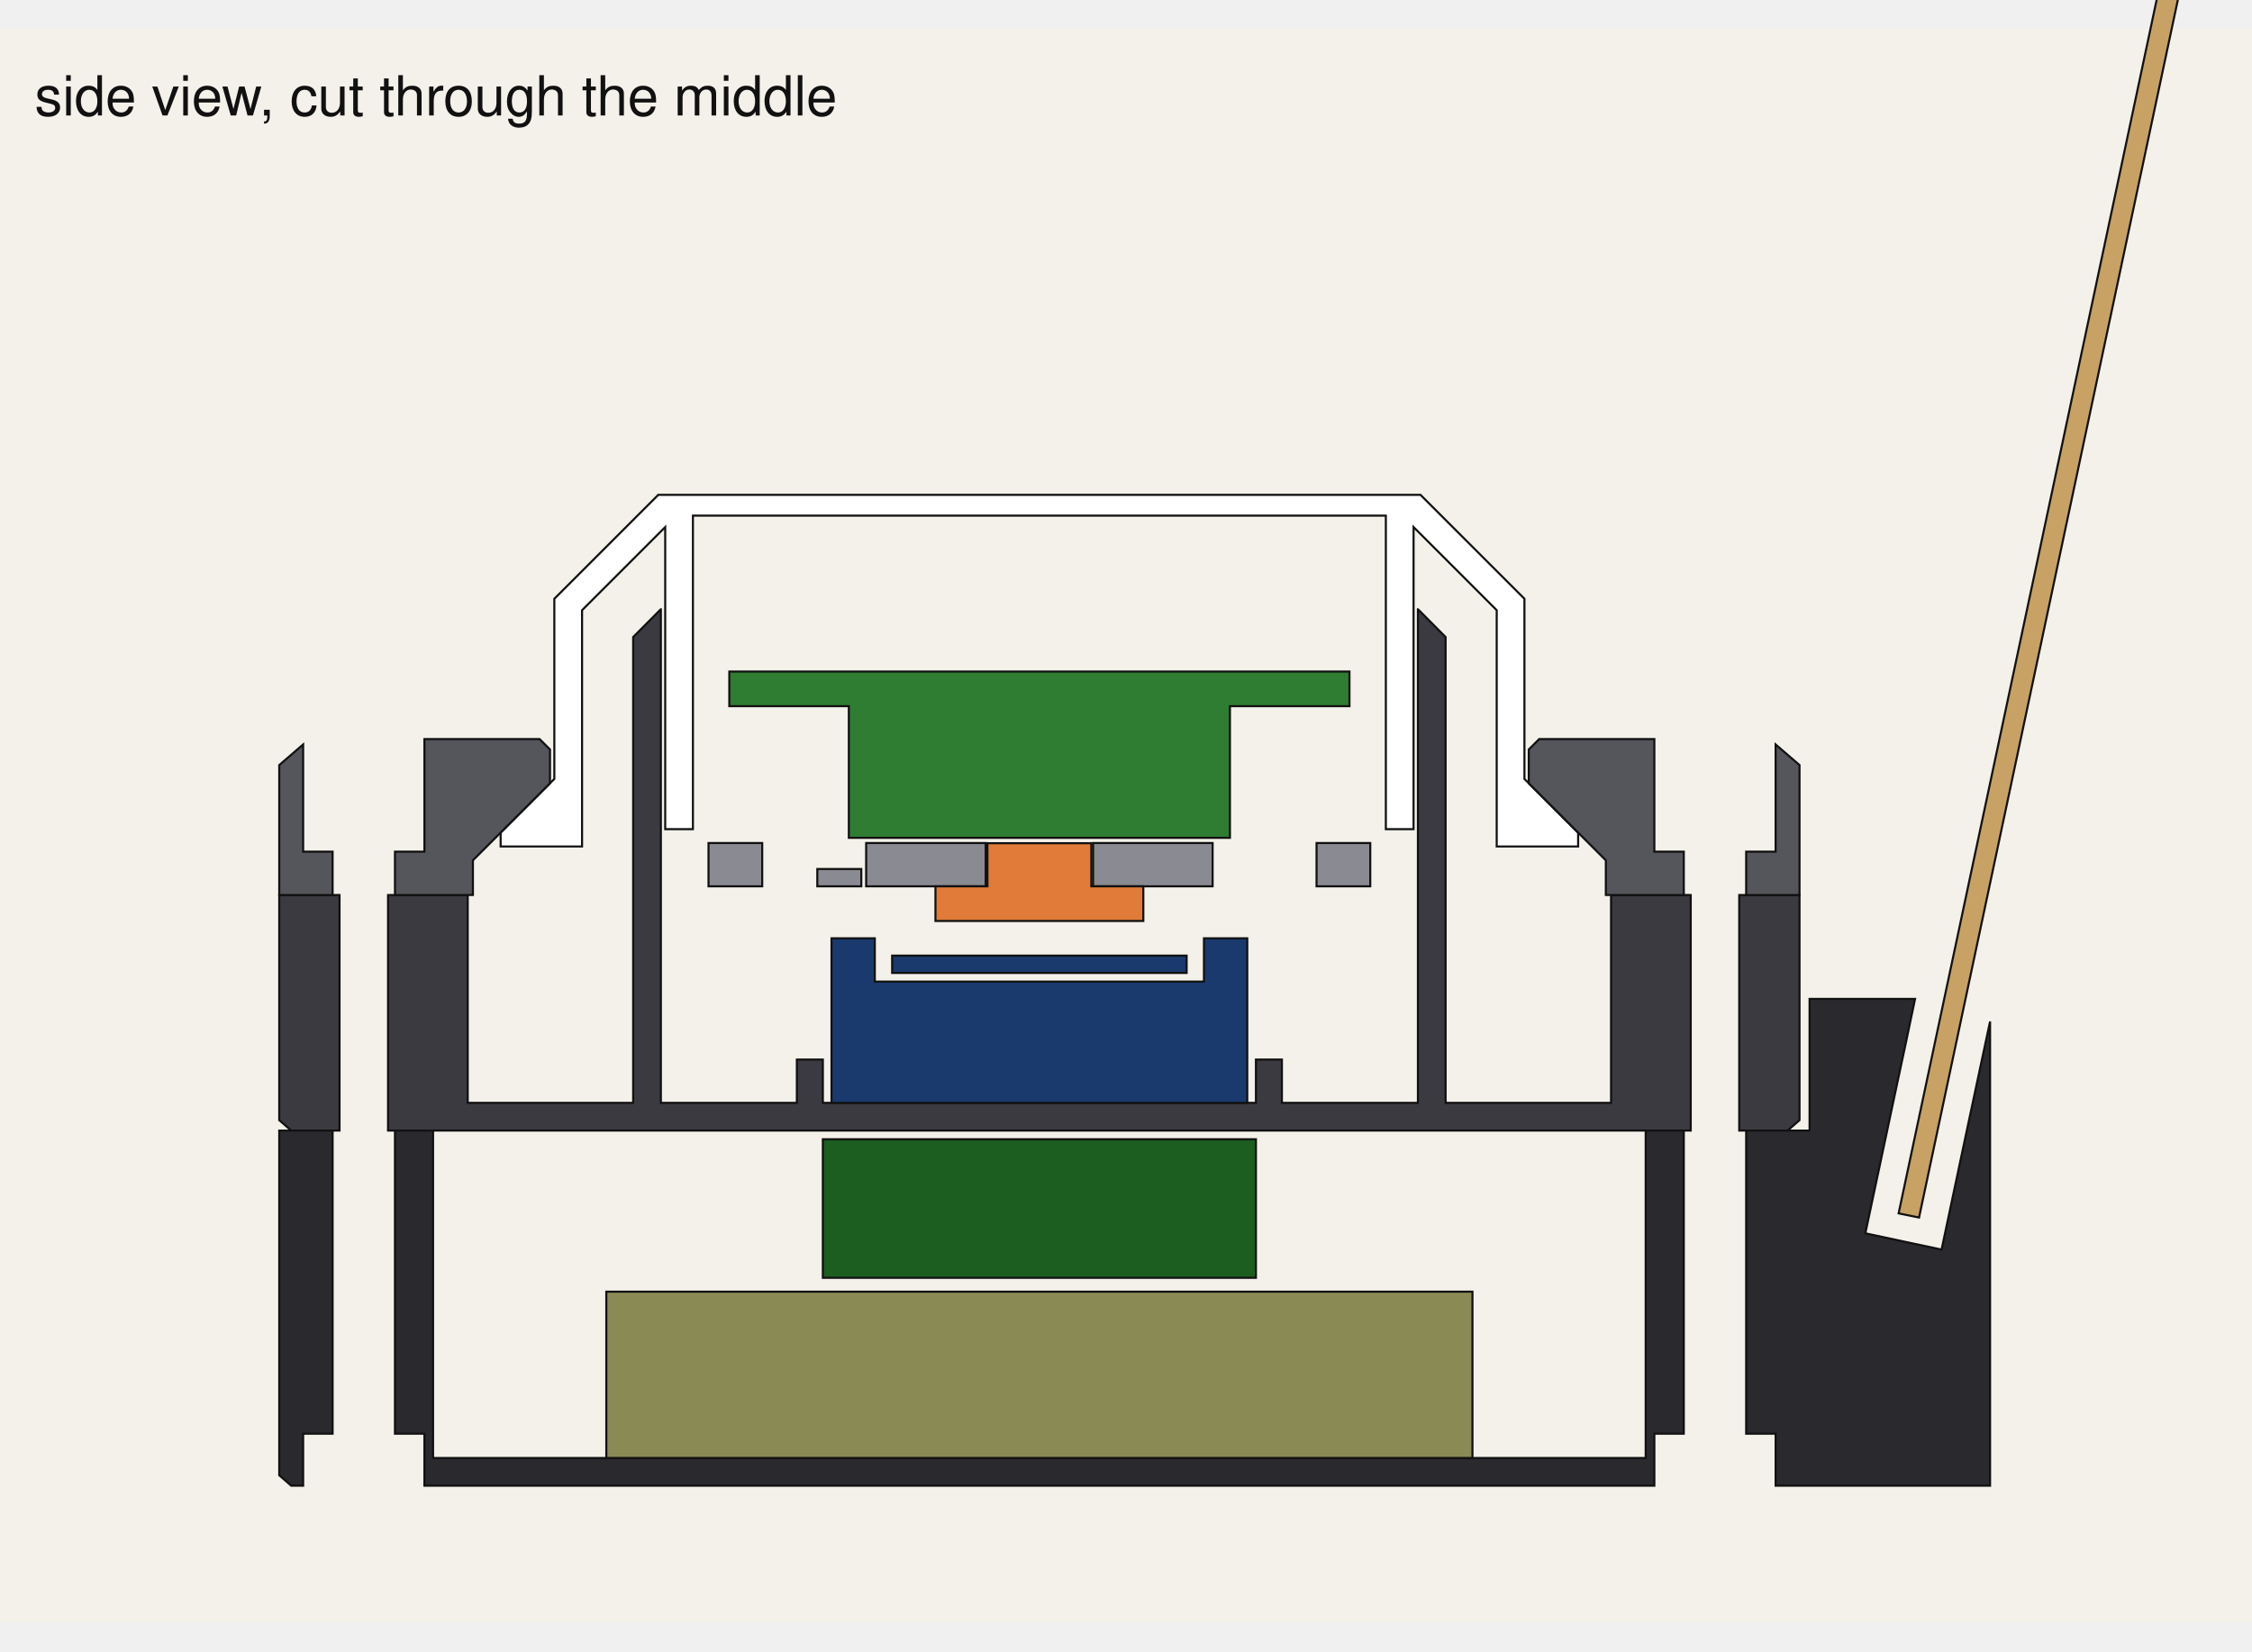
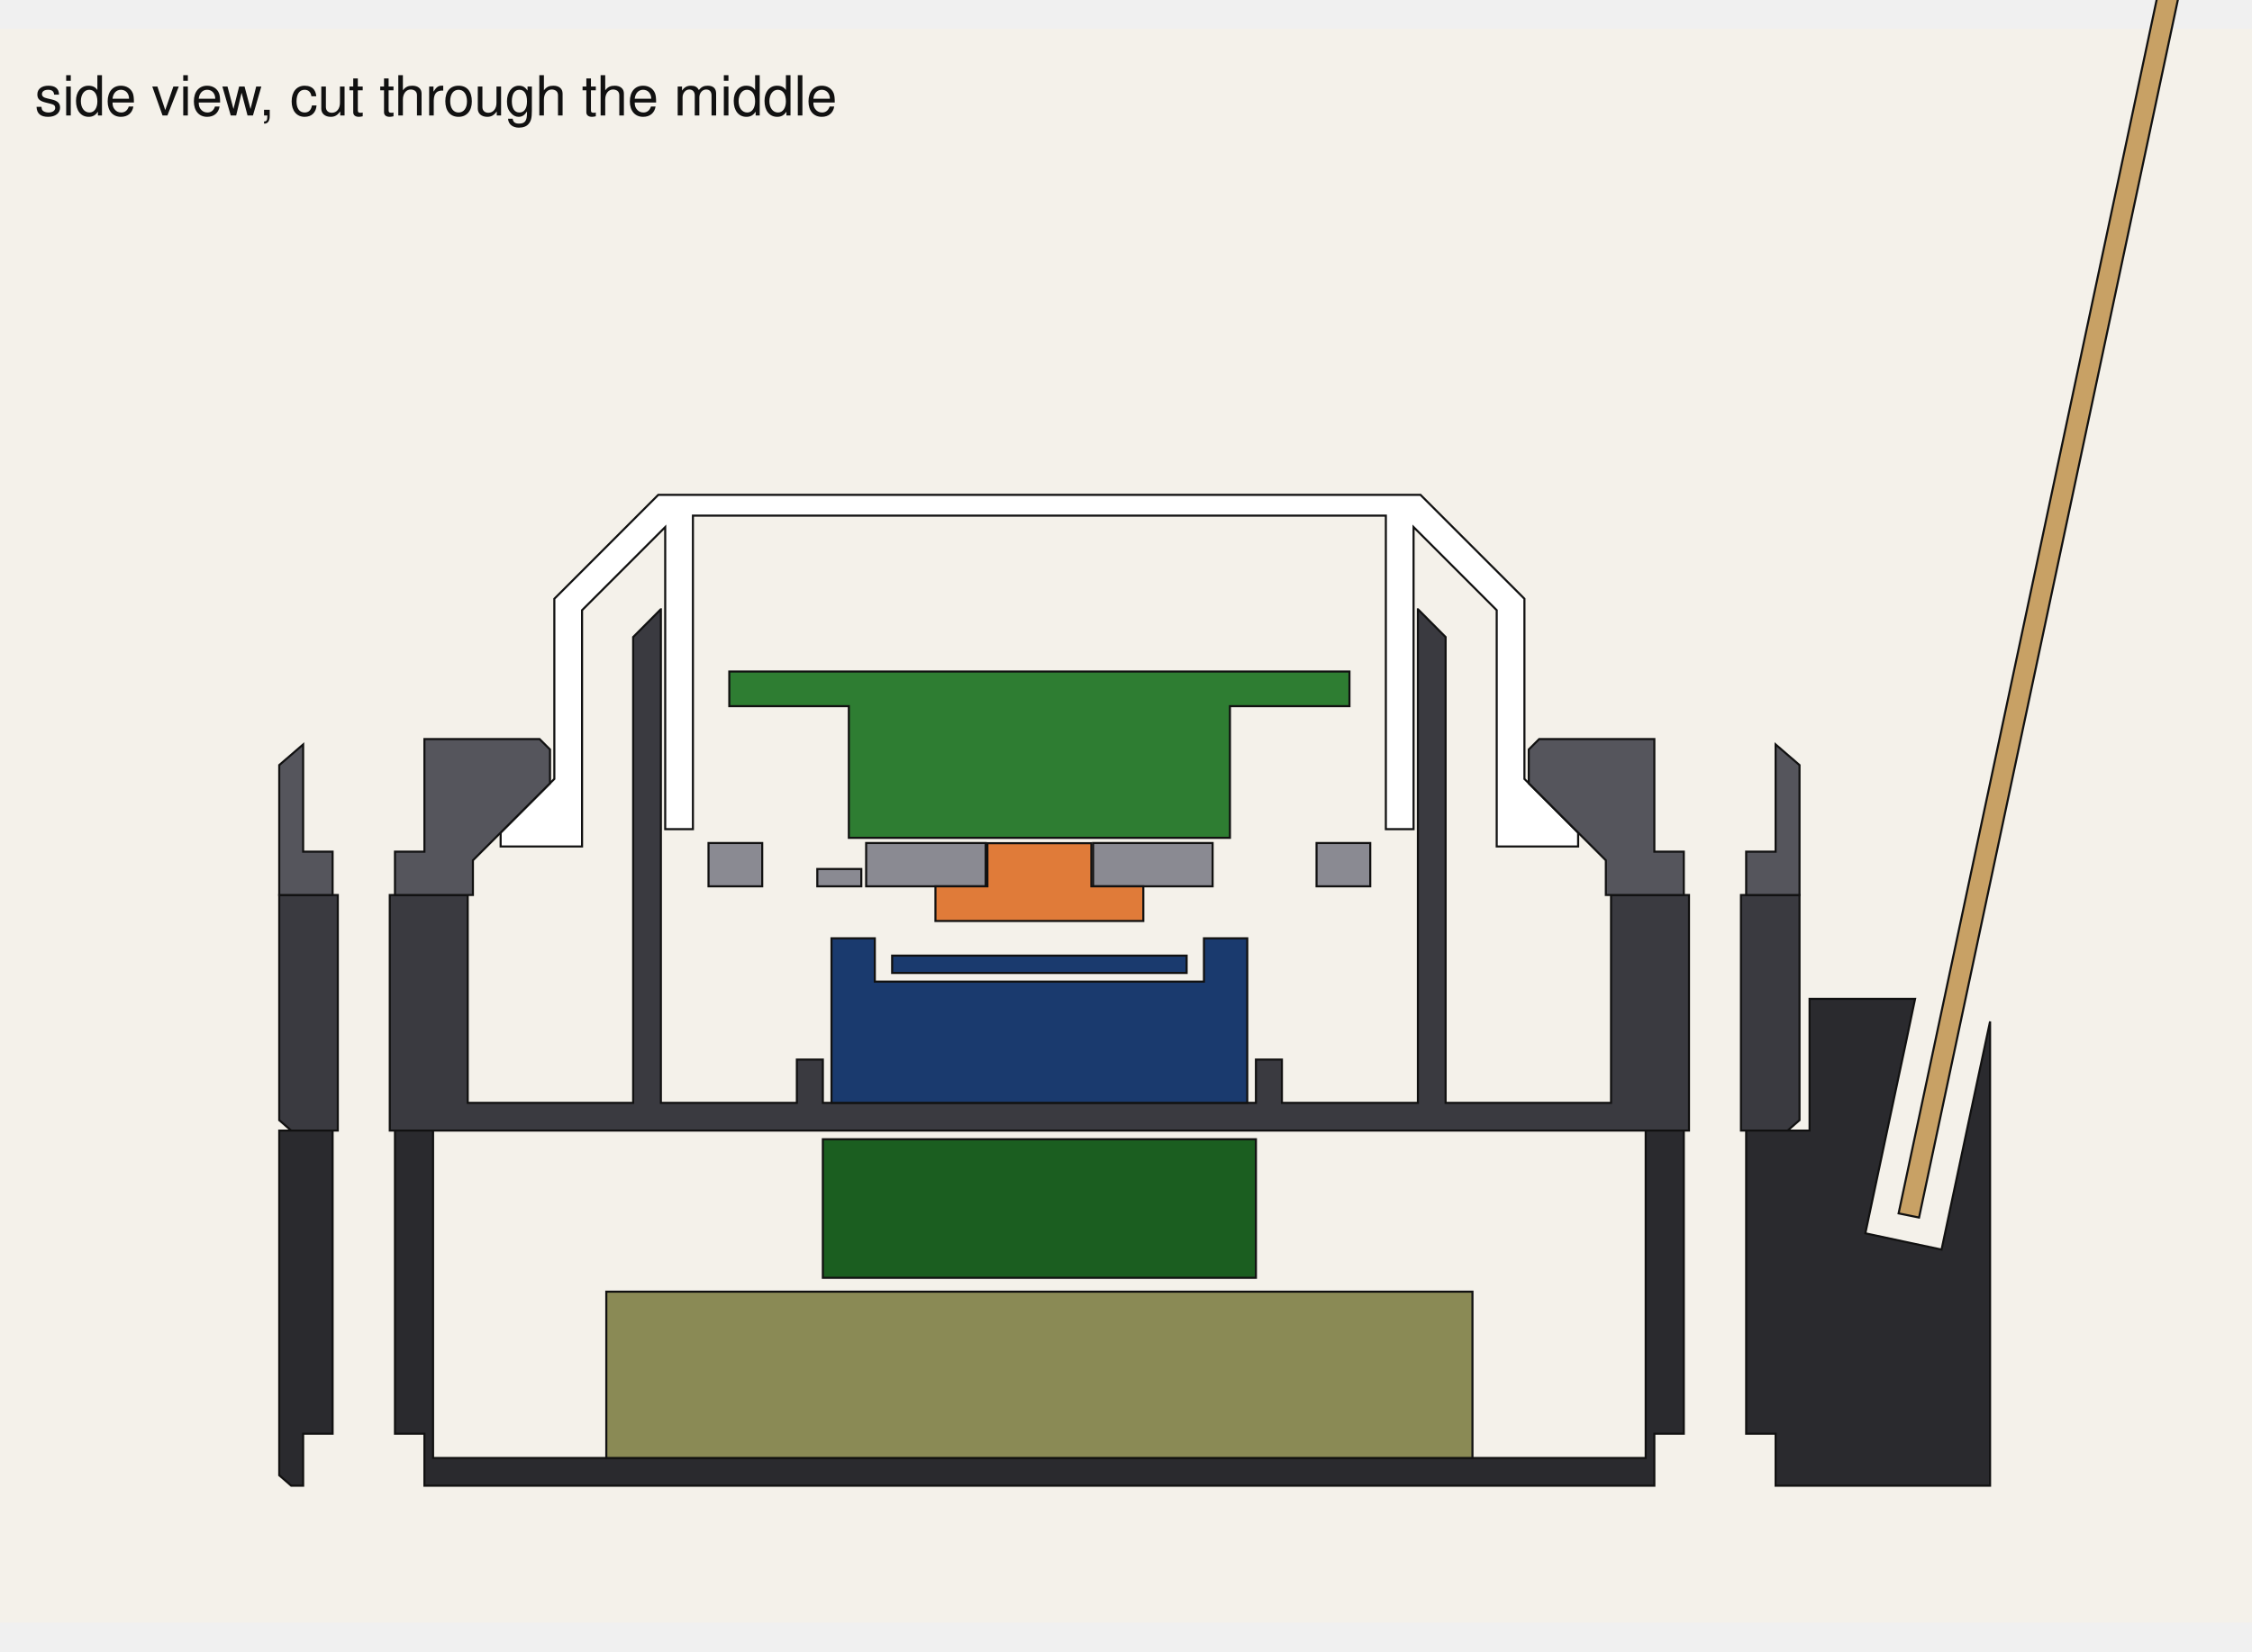
<svg xmlns="http://www.w3.org/2000/svg" viewBox="-60 -62 130 92" width="1320" height="968">
  <rect x="-60" y="-62" width="130" height="92" fill="#f4f1ea" />
-   <path d="M-40.40,-7.00 L-40.40,-3.00 L-40.40,1.60 L-43.19,1.60 L-43.88,1.00 L-43.88,-12.00 L-40.40,-12.00 Z M-21.85,0.00 L-21.27,0.00 L-20.72,0.00 L-20.19,0.00 L-19.70,0.00 L-19.22,0.00 L-18.75,0.00 L-18.31,0.00 L-17.87,0.00 L-17.45,0.00 L-17.04,0.00 L-16.63,0.00 L-16.23,0.00 L-15.84,0.00 L-15.45,0.00 L-14.00,0.00 L-14.00,-1.25 L-14.00,-2.50 L-13.21,-2.50 L-12.50,-2.50 L-12.50,-1.25 L-12.50,0.00 L-9.75,0.00 L-2.75,0.00 L0.00,0.00 L2.75,0.00 L9.75,0.00 L12.50,0.00 L12.50,-1.25 L12.50,-2.50 L13.21,-2.50 L14.00,-2.50 L14.00,-1.25 L14.00,0.00 L15.45,0.00 L15.84,0.00 L16.23,0.00 L16.63,0.00 L17.04,0.00 L17.45,0.00 L17.87,0.00 L18.31,0.00 L18.75,0.00 L19.22,0.00 L19.70,0.00 L20.19,0.00 L20.72,0.00 L21.27,0.00 L21.85,0.00 L21.85,-28.49 L21.86,-28.49 L23.45,-26.89 L23.45,0.00 L33.00,0.00 L33.00,-12.00 L37.60,-12.00 L37.60,-7.00 L37.60,-3.00 L37.60,1.60 L37.03,1.60 L-4.69,1.60 L-4.85,1.60 L-10.71,1.60 L-10.87,1.60 L-11.02,1.60 L-20.47,1.60 L-20.67,1.60 L-20.85,1.60 L-21.01,1.60 L-21.13,1.60 L-21.20,1.60 L-21.59,1.60 L-37.49,1.60 L-37.49,1.60 L-37.60,1.60 L-37.60,-3.00 L-37.60,-7.00 L-37.60,-12.00 L-33.00,-12.00 L-33.00,0.00 L-23.45,0.00 L-23.45,-26.89 L-21.86,-28.49 L-21.85,-28.49 Z M43.88,1.00 L43.19,1.60 L40.40,1.60 L40.40,-3.00 L40.40,-7.00 L40.40,-12.00 L43.88,-12.00 Z" fill="#3a3a40" fill-rule="evenodd" stroke="#111" stroke-width="0.12" />
+   <path d="M-40.50,-7.00 L-40.50,-3.00 L-40.50,1.60 L-43.19,1.60 L-43.88,1.00 L-43.88,-12.00 L-40.50,-12.00 Z M-21.85,0.00 L-21.27,0.00 L-20.72,0.00 L-20.19,0.00 L-19.70,0.00 L-19.22,0.00 L-18.75,0.00 L-18.31,0.00 L-17.87,0.00 L-17.45,0.00 L-17.04,0.00 L-16.63,0.00 L-16.23,0.00 L-15.84,0.00 L-15.45,0.00 L-14.00,0.00 L-14.00,-1.25 L-14.00,-2.50 L-13.21,-2.50 L-12.50,-2.50 L-12.50,-1.25 L-12.50,0.00 L-9.75,0.00 L-2.75,0.00 L0.00,0.00 L2.75,0.00 L9.75,0.00 L12.50,0.00 L12.50,-1.25 L12.50,-2.50 L13.21,-2.50 L14.00,-2.50 L14.00,-1.25 L14.00,0.00 L15.45,0.00 L15.84,0.00 L16.23,0.00 L16.63,0.00 L17.04,0.00 L17.45,0.00 L17.87,0.00 L18.31,0.00 L18.75,0.00 L19.22,0.00 L19.70,0.00 L20.19,0.00 L20.72,0.00 L21.27,0.00 L21.85,0.00 L21.85,-28.49 L21.86,-28.49 L23.45,-26.89 L23.45,0.00 L33.00,0.00 L33.00,-12.00 L37.50,-12.00 L37.50,-7.00 L37.50,-3.00 L37.50,1.60 L36.89,1.60 L-4.68,1.60 L-4.85,1.60 L-10.70,1.60 L-10.87,1.60 L-11.03,1.60 L-20.47,1.60 L-20.68,1.60 L-20.87,1.60 L-21.04,1.60 L-21.17,1.60 L-21.25,1.60 L-21.59,1.60 L-37.38,1.60 L-37.39,1.60 L-37.50,1.60 L-37.50,-3.00 L-37.50,-7.00 L-37.50,-12.00 L-33.00,-12.00 L-33.00,0.00 L-23.45,0.00 L-23.45,-26.89 L-21.86,-28.49 L-21.85,-28.49 Z M43.88,1.00 L43.19,1.60 L40.50,1.60 L40.50,-3.00 L40.50,-7.00 L40.50,-12.00 L43.88,-12.00 Z" fill="#3a3a40" fill-rule="evenodd" stroke="#111" stroke-width="0.12" />
  <path d="M28.00,-29.10 L28.00,-18.70 L31.10,-15.60 L31.10,-14.80 L26.40,-14.80 L26.40,-28.44 L21.60,-33.24 L21.60,-15.80 L20.00,-15.80 L20.00,-33.90 L0.00,-33.90 L-20.00,-33.90 L-20.00,-15.80 L-21.60,-15.80 L-21.60,-33.24 L-26.40,-28.44 L-26.40,-14.80 L-31.10,-14.80 L-31.10,-15.60 L-28.00,-18.70 L-28.00,-29.10 L-22.00,-35.10 L0.00,-35.10 L22.00,-35.10 Z" fill="#ffffff" fill-rule="evenodd" stroke="#111" stroke-width="0.12" />
  <path d="M-16.00,-12.50 L-19.10,-12.50 L-19.10,-15.00 L-16.00,-15.00 Z M-10.28,-12.57 L-10.28,-12.50 L-10.29,-12.50 L-10.35,-12.50 L-11.74,-12.50 L-12.82,-12.50 L-12.82,-12.93 L-12.82,-13.50 L-12.71,-13.50 L-12.36,-13.50 L-12.04,-13.50 L-11.74,-13.50 L-11.11,-13.50 L-11.08,-13.50 L-11.03,-13.50 L-10.95,-13.50 L-10.84,-13.50 L-10.70,-13.50 L-10.52,-13.50 L-10.29,-13.50 L-10.28,-13.50 Z M-3.10,-12.50 L-10.00,-12.50 L-10.00,-15.00 L-3.10,-15.00 Z M10.00,-12.50 L3.10,-12.50 L3.10,-15.00 L10.00,-15.00 Z M19.10,-12.50 L16.00,-12.50 L16.00,-15.00 L19.10,-15.00 Z" fill="#8a8a92" fill-rule="evenodd" stroke="#111" stroke-width="0.12" />
  <path d="M3.00,-12.50 L6.00,-12.50 L6.00,-10.50 L-6.00,-10.50 L-6.00,-12.50 L-3.00,-12.50 L-3.00,-14.99 L3.00,-14.99 Z" fill="#e07b39" fill-rule="evenodd" stroke="#111" stroke-width="0.12" />
  <path d="M-42.50,-14.50 L-40.80,-14.50 L-40.80,-12.00 L-43.88,-12.00 L-43.88,-19.50 L-42.50,-20.69 Z M-28.25,-20.40 L-28.25,-18.45 L-32.70,-14.00 L-32.70,-12.00 L-37.20,-12.00 L-37.20,-14.50 L-35.50,-14.50 L-35.50,-21.00 L-28.85,-21.00 Z M35.50,-14.50 L37.20,-14.50 L37.20,-12.00 L32.70,-12.00 L32.70,-14.00 L28.25,-18.45 L28.25,-20.40 L28.85,-21.00 L35.50,-21.00 Z M43.88,-19.50 L43.88,-12.00 L40.80,-12.00 L40.80,-14.50 L42.50,-14.50 L42.50,-20.69 Z" fill="#55555c" fill-rule="evenodd" stroke="#111" stroke-width="0.12" />
  <path d="M-40.80,19.10 L-42.50,19.10 L-42.50,22.10 L-43.19,22.10 L-43.88,21.50 L-43.88,1.60 L-43.00,1.60 L-40.99,1.60 L-40.80,1.60 Z M-35.00,20.50 L-33.74,20.50 L-33.71,20.50 L-32.67,20.50 L-32.62,20.50 L19.95,20.50 L20.38,20.50 L34.69,20.50 L34.76,20.50 L35.00,20.50 L35.00,1.60 L37.20,1.60 L37.20,19.10 L35.50,19.10 L35.50,22.10 L34.50,22.10 L33.70,22.10 L33.13,22.10 L20.69,22.10 L13.55,22.10 L13.49,22.10 L13.37,22.10 L13.18,22.10 L12.92,22.10 L12.61,22.10 L12.24,22.10 L11.83,22.10 L11.39,22.10 L10.92,22.10 L10.55,22.10 L10.06,22.10 L9.67,22.10 L9.18,22.10 L8.77,22.10 L8.28,22.10 L7.81,22.10 L7.40,22.10 L6.95,22.10 L6.56,22.10 L6.13,22.10 L5.78,22.10 L5.39,22.10 L5.04,22.10 L4.74,22.10 L-20.44,22.10 L-20.81,22.10 L-21.18,22.10 L-21.51,22.10 L-21.80,22.10 L-35.20,22.10 L-35.28,22.10 L-35.50,22.10 L-35.50,19.10 L-37.20,19.10 L-37.20,1.60 L-35.00,1.60 Z M49.96,-3.19 L49.53,-1.18 L47.68,7.53 L49.92,8.01 L52.08,8.47 L53.56,1.49 L54.24,-1.70 L54.88,-4.70 L54.88,-1.70 L54.88,8.05 L54.88,11.85 L54.88,22.10 L47.88,22.10 L42.50,22.10 L42.50,19.10 L40.80,19.10 L40.80,1.60 L40.99,1.60 L43.00,1.60 L44.46,1.60 L44.46,-6.00 L46.98,-6.00 L50.55,-6.00 Z" fill="#2a2a2e" fill-rule="evenodd" stroke="#111" stroke-width="0.12" />
  <path d="M17.90,-22.90 L11.00,-22.90 L11.00,-19.11 L11.00,-19.10 L11.00,-15.30 L0.00,-15.30 L-11.00,-15.30 L-11.00,-19.10 L-11.00,-19.11 L-11.00,-22.90 L-17.90,-22.90 L-17.90,-24.90 L0.00,-24.90 L17.90,-24.90 Z" fill="#2e7d32" fill-rule="evenodd" stroke="#111" stroke-width="0.12" />
  <path d="M-9.50,-8.25 L-9.50,-7.00 L0.00,-7.00 L9.50,-7.00 L9.50,-8.25 L9.50,-9.50 L10.60,-9.50 L12.00,-9.50 L12.00,-4.75 L12.00,0.00 L0.00,0.00 L-12.00,0.00 L-12.00,-4.75 L-12.00,-9.50 L-10.60,-9.50 L-9.50,-9.50 Z M8.50,-8.00 L8.50,-7.50 L0.00,-7.50 L-8.50,-7.50 L-8.50,-8.00 L-8.50,-8.50 L0.00,-8.50 L8.50,-8.50 Z" fill="#1a3a6e" fill-rule="evenodd" stroke="#111" stroke-width="0.12" />
  <path d="M25.00,15.70 L25.00,20.50 L0.00,20.50 L-25.00,20.50 L-25.00,15.70 L-25.00,10.90 L0.00,10.90 L25.00,10.90 Z" fill="#8a8a55" fill-rule="evenodd" stroke="#111" stroke-width="0.12" />
  <path d="M12.50,8.93 L12.50,10.10 L8.84,10.10 L-12.50,10.10 L-12.50,3.27 L-12.50,2.10 L8.84,2.10 L12.50,2.10 Z" fill="#1b5e20" fill-rule="evenodd" stroke="#111" stroke-width="0.12" />
  <path d="M75.14,-110.88 L75.73,-110.75 L63.25,-52.06 L50.78,6.62 L50.19,6.50 L49.60,6.38 L62.08,-52.31 L74.55,-111.00 Z" fill="#c8a165" fill-rule="evenodd" stroke="#111" stroke-width="0.12" />
  <path d="" fill="#c9a227" fill-rule="evenodd" stroke="#111" stroke-width="0.12" />
  <text x="-58" y="-57" font-family="Helvetica" font-size="3.2" fill="#111">side view, cut through the middle</text>
</svg>
